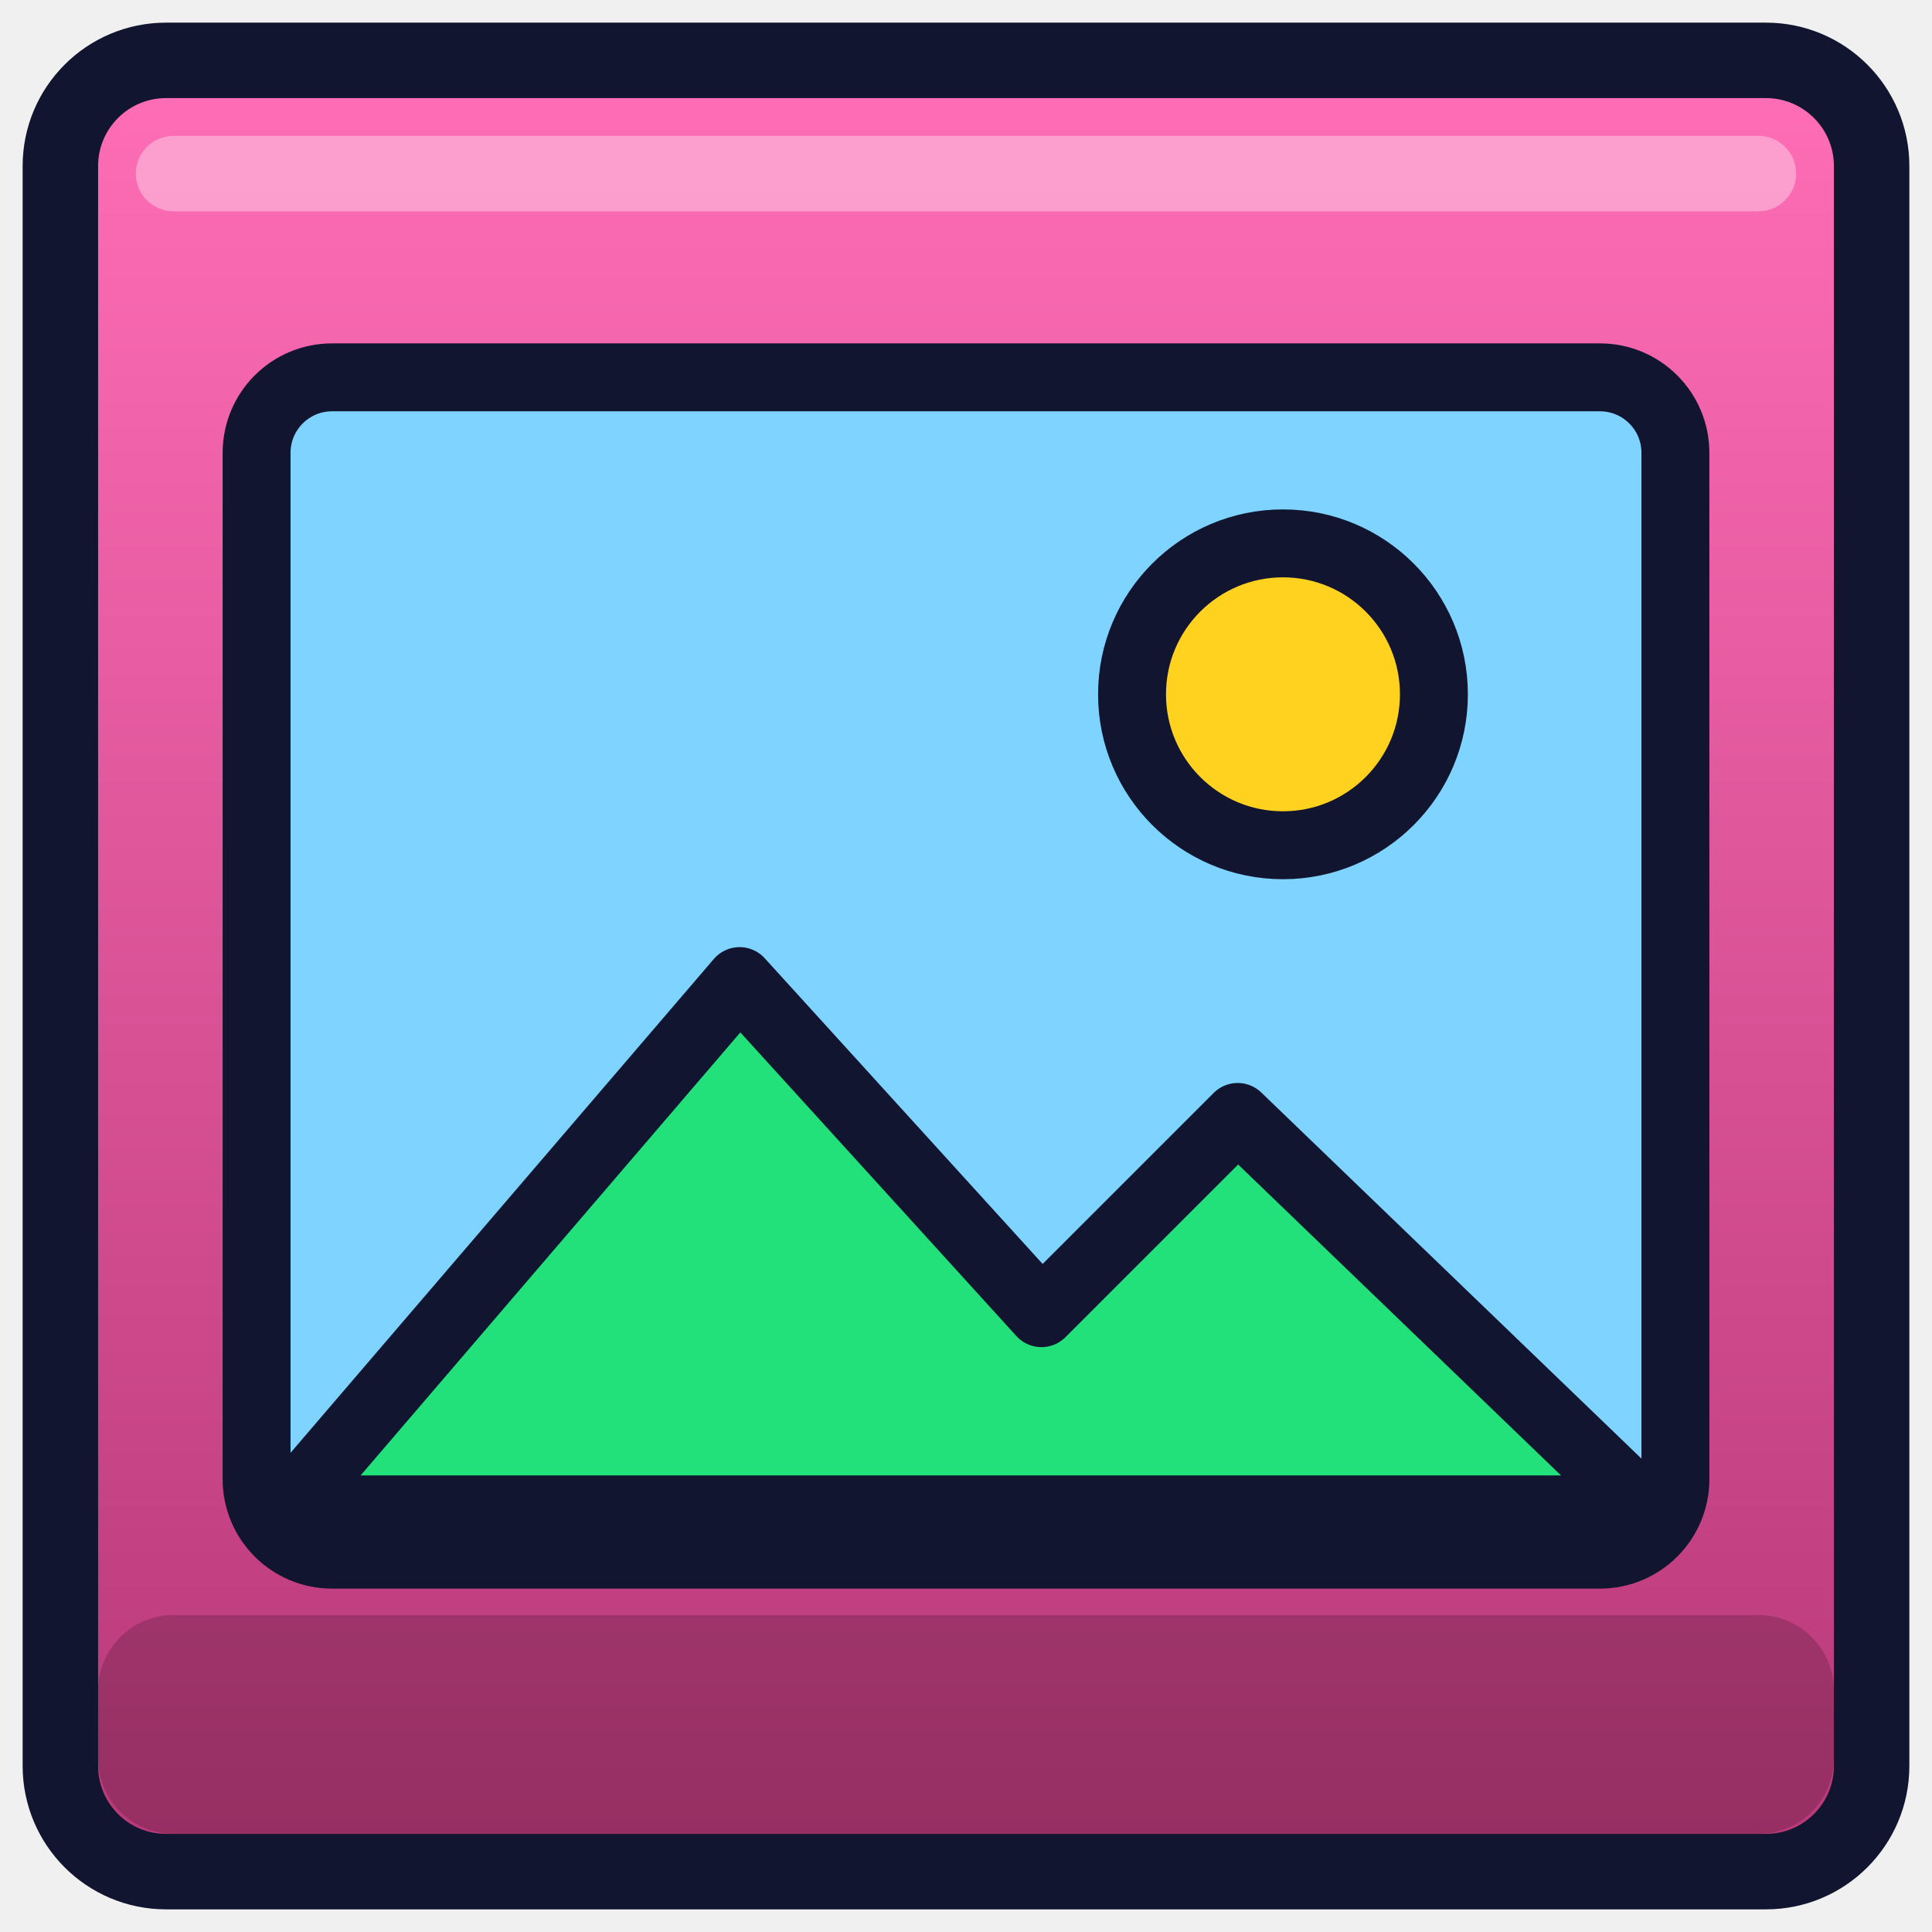
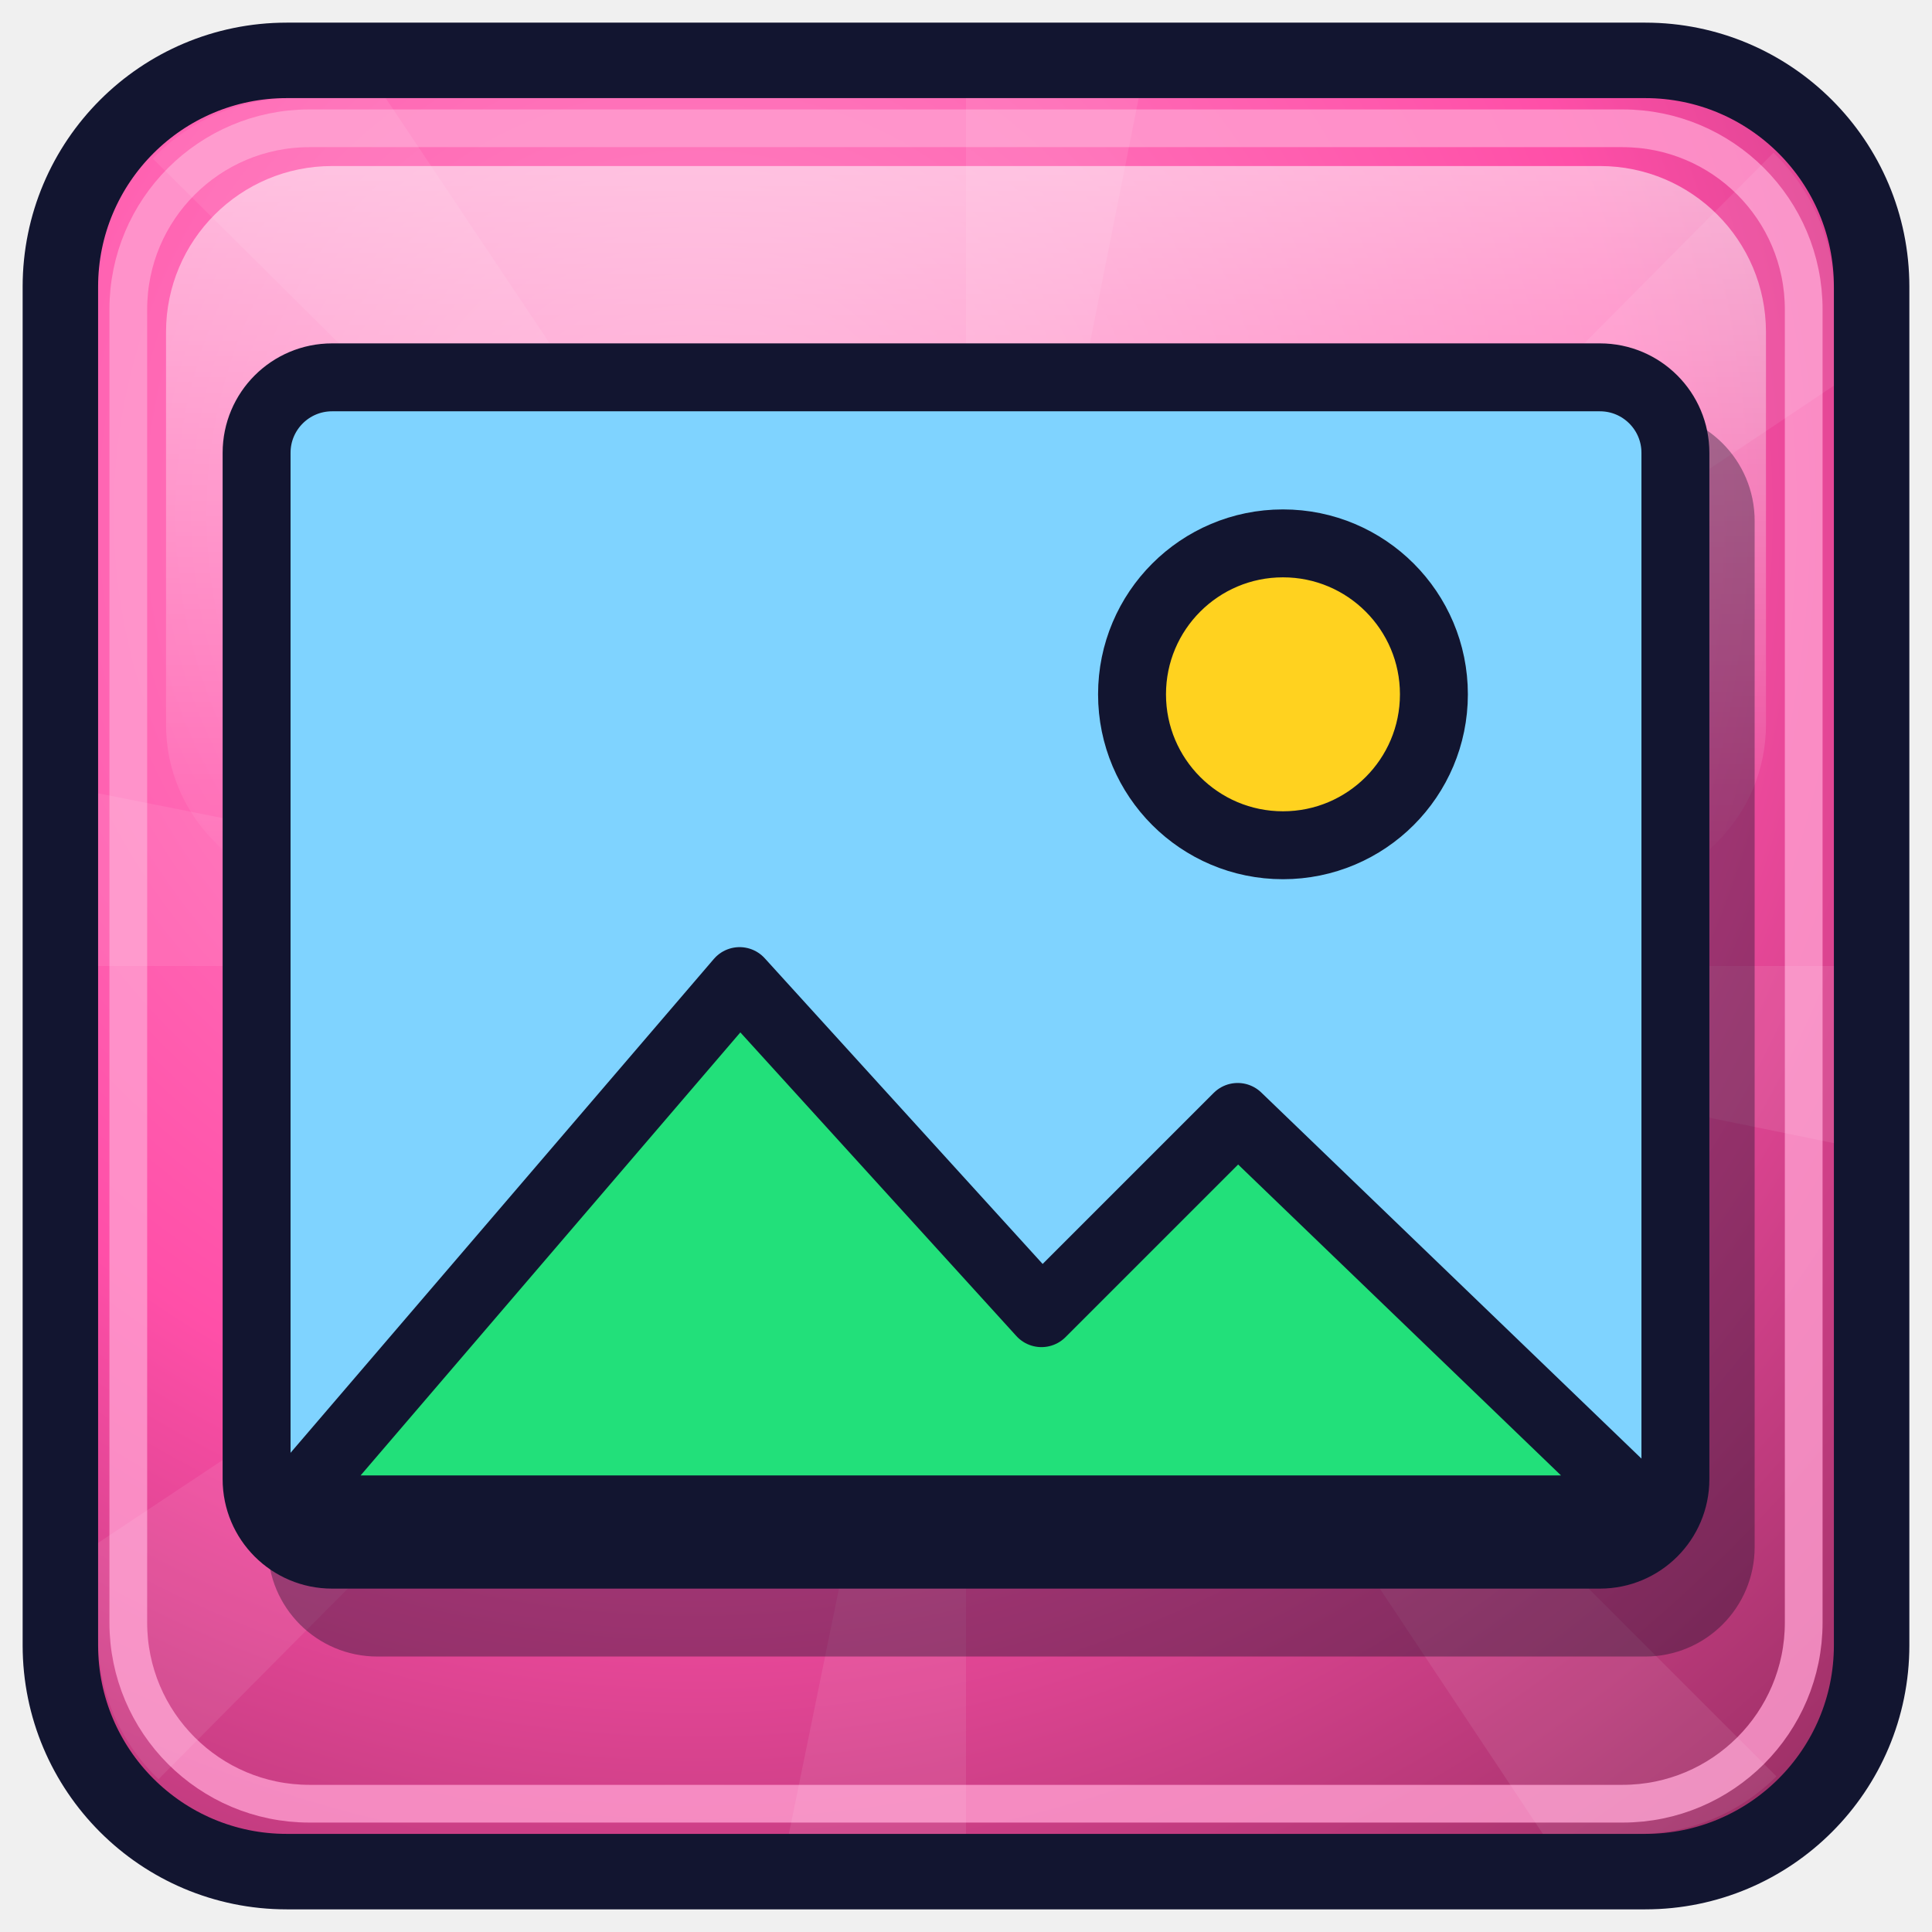
<svg xmlns="http://www.w3.org/2000/svg" width="256" height="256" viewBox="0 0 256 256">
  <defs>
-     <linearGradient id="g" x1="0" y1="0" x2="0" y2="1">
-       <stop offset="0" stop-color="#FF6EB7" />
-       <stop offset="1" stop-color="#B73878" />
+     <radialGradient id="g" cx="0.35" cy="0.25" r="0.95">
+       <stop offset="0" stop-color="#FF8CC6" />
+       <stop offset="0.55" stop-color="#FF4FA8" />
+       <stop offset="1" stop-color="#992F64" />
+     </radialGradient>
+     <linearGradient id="gl" x1="0" y1="0" x2="0" y2="1">
+       <stop offset="0" stop-color="#FFFFFF" stop-opacity="0.55" />
+       <stop offset="1" stop-color="#FFFFFF" stop-opacity="0" />
    </linearGradient>
  </defs>
-   <rect x="8" y="8" width="240" height="240" rx="14" fill="url(#g)" stroke="#121530" stroke-width="10" />
-   <rect x="18" y="18" width="220" height="10" rx="5" fill="#FFFFFF" fill-opacity="0.35" />
-   <rect x="13" y="214" width="230" height="29" rx="10" fill="#000000" fill-opacity="0.18" />
+   <rect x="8" y="8" width="240" height="240" rx="30" fill="url(#g)" stroke="#121530" stroke-width="10" />
+   <rect x="17" y="17" width="222" height="222" rx="24" fill="none" stroke="#FF9ECF" stroke-width="5" stroke-opacity="0.8" />
+   <defs>
+     <clipPath id="rc">
+       <rect x="13" y="13" width="230" height="230" rx="26" />
+     </clipPath>
+   </defs>
+   <g clip-path="url(#rc)">
+     <path d="M128 128 L328 128 L324 168 Z" fill="#FFFFFF" fill-opacity="0.08" />
+     <path d="M128 128 L269 269 L239 295 Z" fill="#FFFFFF" fill-opacity="0.08" />
+     <path d="M128 128 L128 328 L88 324 Z" fill="#FFFFFF" fill-opacity="0.08" />
+     <path d="M128 128 L-13 270 L-39 239 Z" fill="#FFFFFF" fill-opacity="0.08" />
+     <path d="M128 128 L-72 128 L-68 89 Z" fill="#FFFFFF" fill-opacity="0.08" />
+     <path d="M128 128 L-14 -13 L17 -38 Z" fill="#FFFFFF" fill-opacity="0.08" />
+     <path d="M128 128 L128 -72 L167 -68 Z" fill="#FFFFFF" fill-opacity="0.08" />
+     <path d="M128 128 L269 -14 L294 17 Z" fill="#FFFFFF" fill-opacity="0.08" />
+   </g>
+   <rect x="22" y="22" width="212" height="96" rx="22" fill="url(#gl)" />
+   <defs>
+     <clipPath id="c">
+       <rect x="13" y="13" width="230" height="230" rx="26" />
+     </clipPath>
+   </defs>
+   <g clip-path="url(#c)">
+     <g transform="translate(6,9)" opacity="0.35">
+       <rect x="34" y="50" width="188" height="156" rx="10" fill="#0A0C20" stroke="#0A0C20" stroke-width="9" stroke-linejoin="round" />
+       <path d="M38 200 l60 -70 l40 44 l26 -26 l54 52 z" fill="#0A0C20" stroke="#0A0C20" stroke-width="9" stroke-linejoin="round" stroke-linecap="round" />
+       <circle cx="170" cy="92" r="20" fill="#0A0C20" stroke="#0A0C20" stroke-width="9" />
+     </g>
+   </g>
  <rect x="34" y="50" width="188" height="156" rx="10" fill="#7FD3FF" stroke="#121530" stroke-width="9" stroke-linejoin="round" />
  <path d="M38 200 l60 -70 l40 44 l26 -26 l54 52 z" fill="#22E07A" stroke="#121530" stroke-width="9" stroke-linejoin="round" stroke-linecap="round" />
  <circle cx="170" cy="92" r="20" fill="#FFD21F" stroke="#121530" stroke-width="9" />
</svg>
